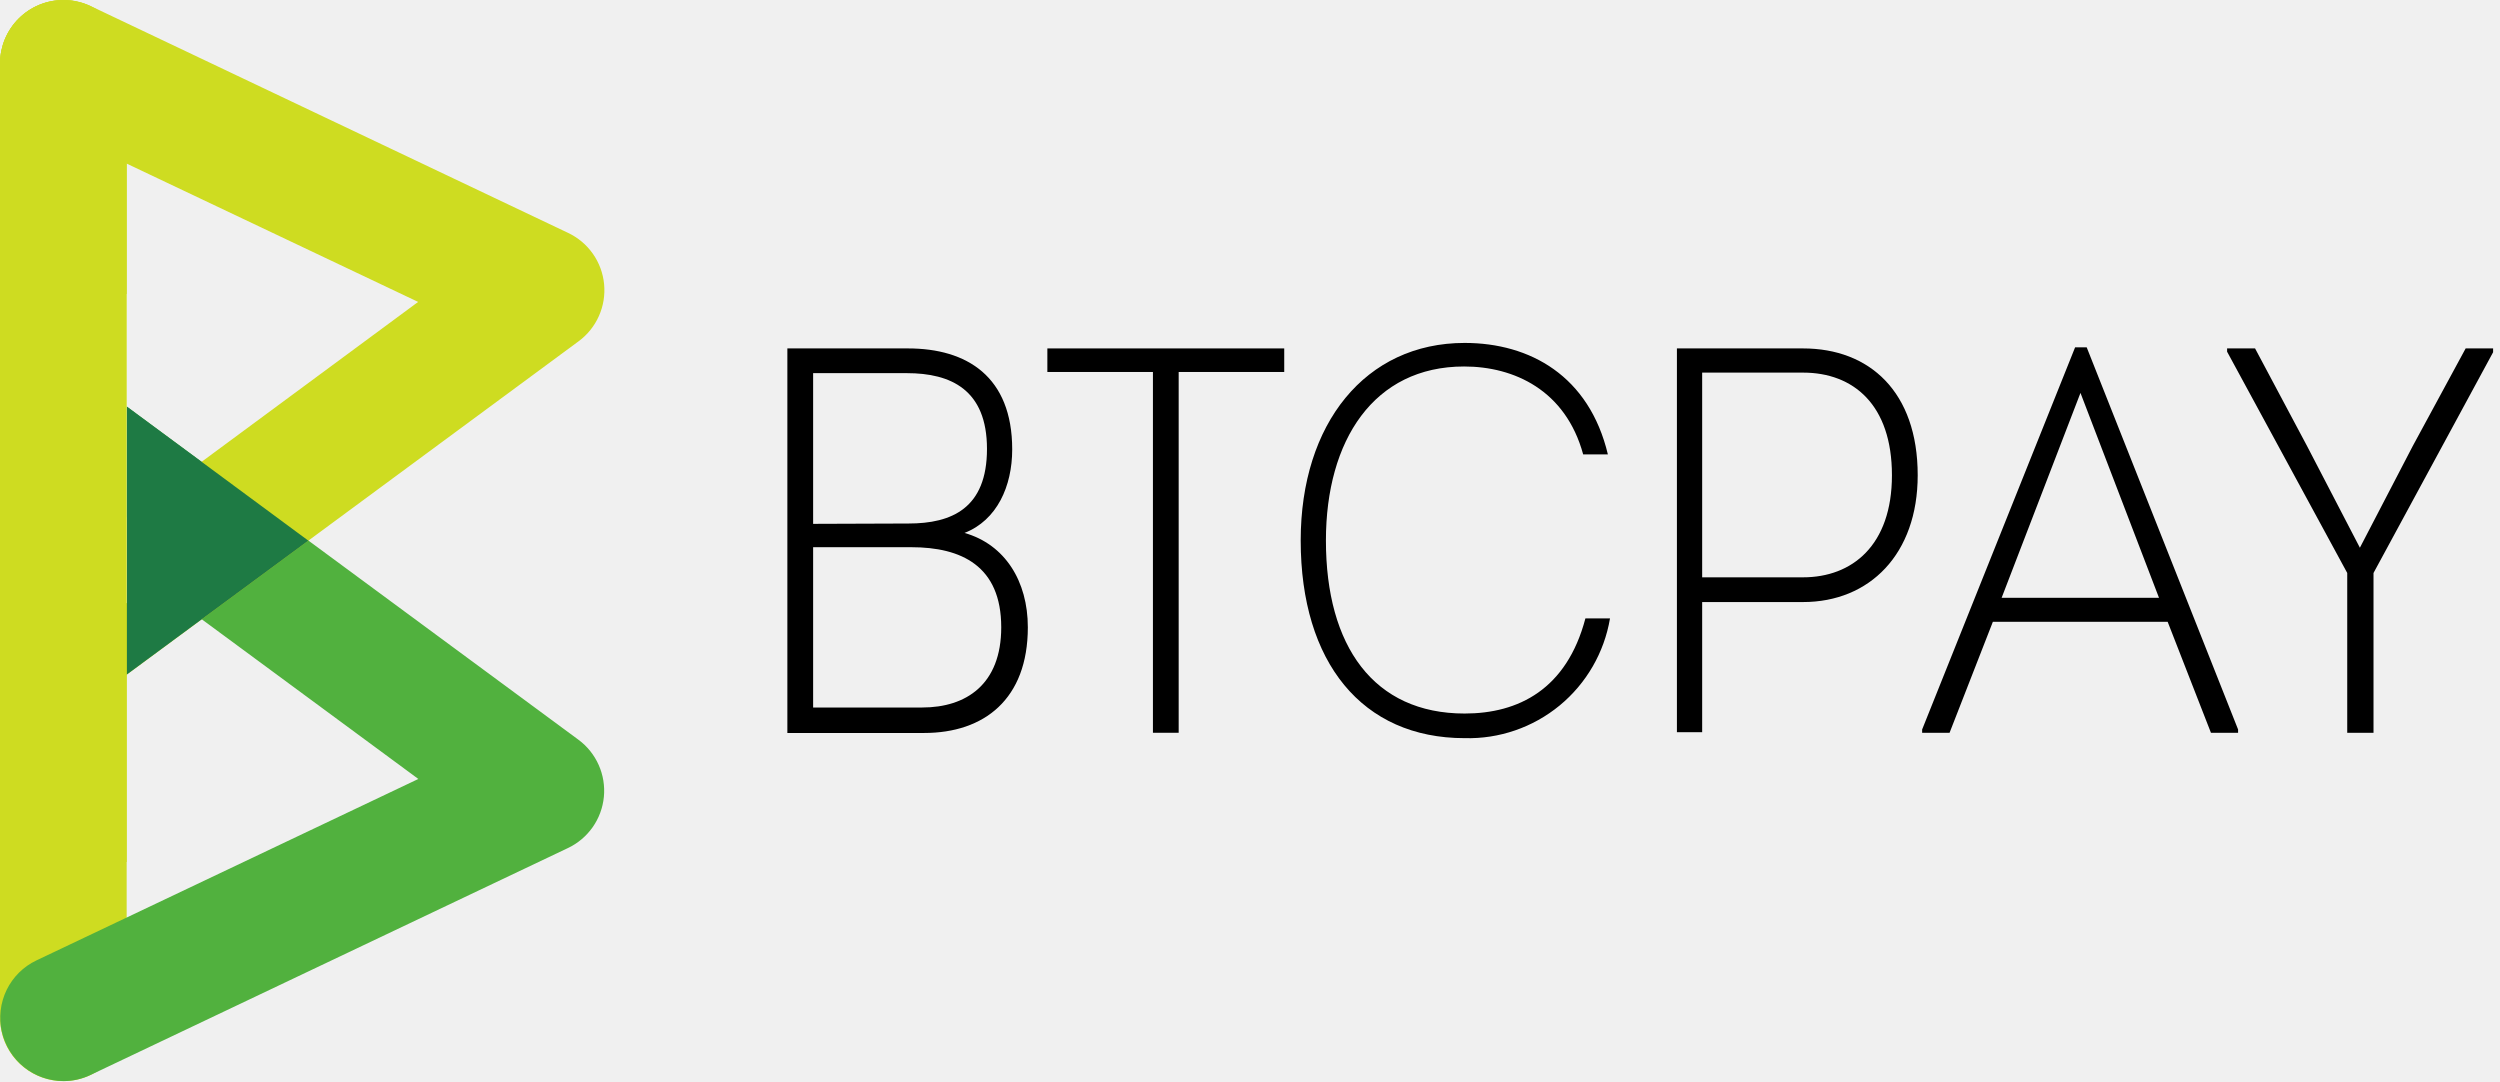
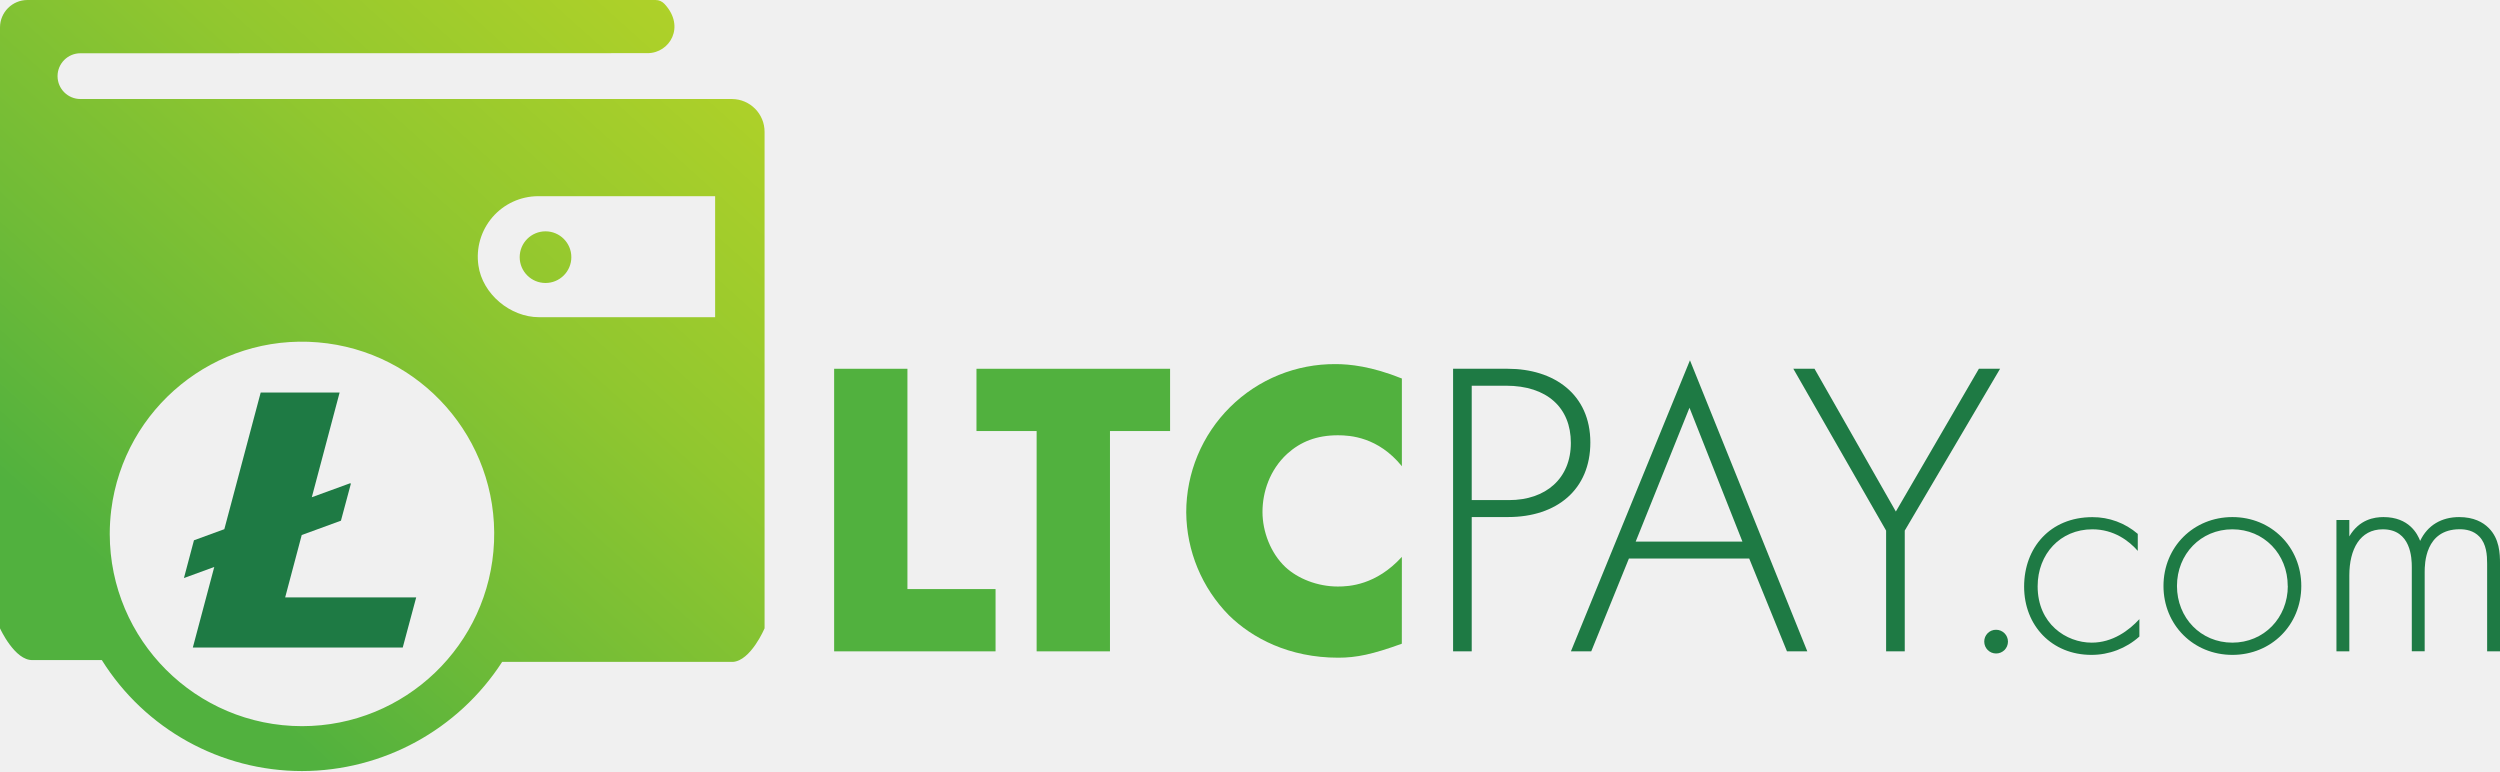
- <svg xmlns="http://www.w3.org/2000/svg" width="111" height="48" viewBox="0 0 111 48" fill="none">
-   <g clip-path="url(#clip0)">
-     <path d="M2.812 48.001C2.066 48.001 1.351 47.704 0.824 47.176C0.296 46.648 0 45.932 0 45.185V2.821C0 2.074 0.296 1.358 0.824 0.83C1.351 0.302 2.066 0.005 2.812 0.005C3.558 0.005 4.273 0.302 4.801 0.83C5.328 1.358 5.624 2.074 5.624 2.821V45.185C5.624 45.932 5.328 46.648 4.801 47.176C4.273 47.704 3.558 48.001 2.812 48.001V48.001Z" fill="#CEDC21" />
-     <path d="M2.817 48C2.179 47.999 1.56 47.78 1.063 47.38C0.566 46.981 0.219 46.424 0.079 45.801C-0.06 45.178 0.016 44.526 0.295 43.952C0.575 43.377 1.041 42.916 1.617 42.642L18.574 34.586L1.148 21.738C0.838 21.524 0.575 21.25 0.373 20.932C0.171 20.614 0.035 20.259 -0.028 19.887C-0.09 19.515 -0.077 19.135 0.01 18.768C0.098 18.402 0.258 18.056 0.481 17.753C0.704 17.449 0.986 17.194 1.31 17.001C1.633 16.809 1.992 16.683 2.365 16.632C2.738 16.581 3.118 16.606 3.481 16.704C3.844 16.803 4.184 16.974 4.481 17.206L25.684 32.845C26.075 33.134 26.384 33.52 26.582 33.965C26.78 34.409 26.859 34.898 26.812 35.382C26.765 35.867 26.593 36.331 26.313 36.729C26.033 37.127 25.655 37.446 25.215 37.654L4.021 47.728C3.645 47.908 3.234 48.002 2.817 48V48Z" fill="#51B13E" />
-     <path d="M2.817 31.347C2.225 31.347 1.648 31.16 1.168 30.813C0.689 30.465 0.331 29.974 0.146 29.411C-0.039 28.848 -0.042 28.241 0.138 27.676C0.318 27.111 0.672 26.618 1.149 26.266L18.565 13.405L1.618 5.363C1.283 5.205 0.984 4.982 0.735 4.708C0.487 4.434 0.295 4.114 0.17 3.765C0.045 3.417 -0.01 3.048 0.008 2.678C0.026 2.308 0.117 1.946 0.275 1.611C0.433 1.277 0.655 0.977 0.929 0.728C1.202 0.479 1.522 0.287 1.87 0.162C2.218 0.037 2.587 -0.018 2.956 0C3.326 0.018 3.688 0.109 4.022 0.267L25.225 10.341C25.665 10.549 26.043 10.868 26.323 11.266C26.603 11.664 26.775 12.128 26.822 12.613C26.869 13.097 26.79 13.586 26.592 14.03C26.395 14.475 26.085 14.861 25.694 15.15L4.481 30.798C3.999 31.154 3.416 31.346 2.817 31.347Z" fill="#CEDC21" />
-     <path d="M5.624 18.046V29.954L13.69 24.005L5.624 18.046Z" fill="#1E7A44" />
-     <path d="M5.624 13.053H0V26.778H5.624V13.053Z" fill="white" />
-     <path d="M5.624 2.821C5.624 2.074 5.328 1.358 4.801 0.83C4.273 0.302 3.558 0.005 2.812 0.005C2.066 0.005 1.351 0.302 0.824 0.83C0.296 1.358 0 2.074 0 2.821V38.274H5.624V2.821Z" fill="#CEDC21" />
-     <path d="M42.824 23.662C44.623 24.174 45.636 25.806 45.636 27.852C45.636 31.047 43.691 32.544 41.033 32.544H34.959V15.47H40.316C42.922 15.47 44.942 16.713 44.942 19.955C44.942 21.588 44.267 23.099 42.824 23.662ZM40.34 23.244C42.261 23.244 43.822 22.564 43.822 19.932C43.822 17.3 42.215 16.568 40.265 16.568H36.103V23.259L40.34 23.244ZM40.949 31.413C42.894 31.413 44.455 30.391 44.455 27.852C44.455 25.121 42.678 24.296 40.462 24.296H36.103V31.413H40.949Z" fill="black" />
-     <path d="M57.02 15.47V16.516H52.333V32.535H51.19V16.516H46.503V15.47H57.02Z" fill="black" />
-     <path d="M65.03 15.226C67.931 15.226 70.56 16.689 71.39 20.176H70.293C69.515 17.323 67.223 16.272 65.007 16.272C60.99 16.272 58.871 19.556 58.871 24C58.871 28.692 60.99 31.681 65.03 31.681C67.42 31.681 69.562 30.606 70.392 27.458H71.484C71.228 28.974 70.434 30.346 69.249 31.323C68.063 32.299 66.565 32.815 65.03 32.774C60.479 32.774 57.751 29.41 57.751 23.995C57.751 18.81 60.624 15.226 65.03 15.226Z" fill="black" />
-     <path d="M80.056 15.47C83.004 15.47 85.146 17.393 85.146 21.1C85.146 24.61 83.004 26.731 80.056 26.731H75.576V32.511H74.455V15.47H80.056ZM80.056 25.633C82.226 25.633 84.002 24.225 84.002 21.1C84.002 17.975 82.296 16.544 80.056 16.544H75.576V25.633H80.056Z" fill="black" />
-     <path d="M85.343 32.535V32.389L92.134 15.423H92.65L99.371 32.389V32.535H98.166L96.244 27.608H88.483L86.561 32.535H85.343ZM92.373 17.445L88.872 26.543H95.86L92.373 17.445Z" fill="black" />
-     <path d="M109.475 15.47H110.694V15.639L105.384 25.44V32.535H104.217V25.44L98.883 15.615V15.47H100.125L102.436 19.81L104.779 24.319L107.123 19.81L109.475 15.47Z" fill="black" />
+ <svg xmlns="http://www.w3.org/2000/svg" viewBox="0 0 1475.26 455">
+   <defs>
+     <linearGradient id="a" x1="80.32" y1="354.15" x2="740.33" y2="-380.35" gradientUnits="userSpaceOnUse">
+       <stop offset="0" stop-color="#51b13e" />
+       <stop offset="0.12" stop-color="#6fbb37" />
+       <stop offset="0.29" stop-color="#91c72f" />
+       <stop offset="0.46" stop-color="#acd029" />
+       <stop offset="0.63" stop-color="#bfd724" />
+       <stop offset="0.81" stop-color="#cadb22" />
+       <stop offset="1" stop-color="#cedc21" />
+     </linearGradient>
+   </defs>
+   <g>
+     <path d="M432,58.43l-384.54,0a13.5,13.5,0,0,1,0-27l334.64-.06c13.13,0,22.54-15.68,10-29.07A7.16,7.16,0,0,0,386.87,0H16.2A16.21,16.21,0,0,0,0,16.2V370.77S8.73,390,19.32,389.5H60.08A139.31,139.31,0,0,0,178.2,455a140.84,140.84,0,0,0,118.12-64.41H432.43c10.6-.63,18.75-19.81,18.75-19.81V77.94A19.35,19.35,0,0,0,432,58.43ZM178.2,428.51A113.56,113.56,0,0,1,64.76,315.08,116.57,116.57,0,0,1,65.63,301,113.44,113.44,0,1,1,178.2,428.51ZM422,187.18H318.1c-17,0-33.41-13.68-35.78-30.5a35.72,35.72,0,0,1,35.33-40.91H422ZM306.67,151.75a15.24,15.24,0,1,0,15.24-15.24A15.24,15.24,0,0,0,306.67,151.75Z" style="fill: url(#a)" />
+     <path d="M168.28,352.52l9.77-36.8,23.14-8.46L207,285.64l-.2-.54L184,293.42l16.41-61.79H153.84l-21.46,80.64-17.92,6.55-5.92,22.29,17.9-6.54L113.79,382.1H237.66l7.94-29.58H168.28" style="fill: #1e7a44" />
+     <g>
+       <path d="M535.48,217.61v130h52v36.75H492.23V217.61Z" style="fill: #51b13e" />
+       <path d="M655,254.36v130H611.72v-130h-35.5V217.61H690.47v36.75Z" style="fill: #51b13e" />
+       <path d="M827.22,379.86c-17.25,6.25-26.75,8.25-37.5,8.25-29,0-50.75-11.5-64.5-25A87.48,87.48,0,0,1,700,302.36a87.49,87.49,0,0,1,88.25-87.5c8,0,21,1.25,39,8.5v51.75c-14-17.25-30.5-18.25-37.75-18.25-12.5,0-22,3.75-30,11-10.25,9.5-14.5,22.5-14.5,34.25,0,11.5,4.75,24.25,13.5,32.5,7.25,6.75,18.75,11.5,31,11.5,6.5,0,22.5-.75,37.75-17.5Z" style="fill: #51b13e" />
+       <path d="M868.47,305.11v79.25h-11V217.61h32.25c27.25,0,48.75,15,48.75,43.5,0,27.75-19.75,44-48.5,44Zm0-10h22c21.75,0,36.5-12.75,36.5-33.75,0-20.75-14-33.75-38.25-33.75H868.47Z" style="fill: #1e7a44" />
+       <path d="M1032.22,329.61h-71L939,384.36H927l70.25-171.75,69.25,171.75h-12Zm-4-10-31.25-79-31.75,79Z" style="fill: #1e7a44" />
+       <path d="M1113,313.11l-54.75-95.5h12.5l48,84.25,49-84.25h12.5L1124,313.11v71.25h-11Z" style="fill: #1e7a44" />
+       <path d="M1177.91,371.63a7,7,0,1,1-7,7A6.9,6.9,0,0,1,1177.91,371.63Z" style="fill: #1e7a44" />
+       <path d="M1261.51,325.08c-5.13-5.89-14.06-12.73-26.79-12.73-19,0-32.3,14.63-32.3,33.63,0,22.23,16.91,33.25,31.92,33.25,12.35,0,22-7.22,28.12-13.87v10.26a42.27,42.27,0,0,1-28.31,10.83c-23.37,0-39.71-17.29-39.71-40.28s15.39-41,40.28-41a40.73,40.73,0,0,1,26.79,9.88Z" style="fill: #1e7a44" />
+       <path d="M1358,345.79c0,23-17.67,40.66-40.66,40.66s-40.66-17.67-40.66-40.66,17.67-40.66,40.66-40.66S1358,322.8,1358,345.79Zm-8,0c0-18.81-14.06-33.44-32.68-33.44s-32.68,14.63-32.68,33.44,14.06,33.44,32.68,33.44S1350.05,364.6,1350.05,345.79Z" style="fill: #1e7a44" />
+       <path d="M1378.74,306.84h7.6v9.69c5.89-10.07,14.82-11.4,20.14-11.4,15.2,0,20.14,10.07,21.66,14.06,4.37-9.31,12.73-14.06,23-14.06,8.55,0,14.06,3,17.48,6.46,6.27,6.27,6.65,14.82,6.65,21.09v51.68h-7.6V332.68c0-5.13-.38-11.59-4.56-16-3.42-3.61-8-4.37-11.59-4.37-20.52,0-20.71,20.52-20.71,25.27v46.74h-7.6V334.58c0-4.94-.38-22.23-17.1-22.23-13.49,0-19.76,11.78-19.76,27.17v44.84h-7.6Z" style="fill: #1e7a44" />
+     </g>
  </g>
-   <defs>
-     <clipPath id="clip0">
-       <path d="M0 0H110.694V48H0V0Z" fill="white" />
-     </clipPath>
-   </defs>
</svg>
